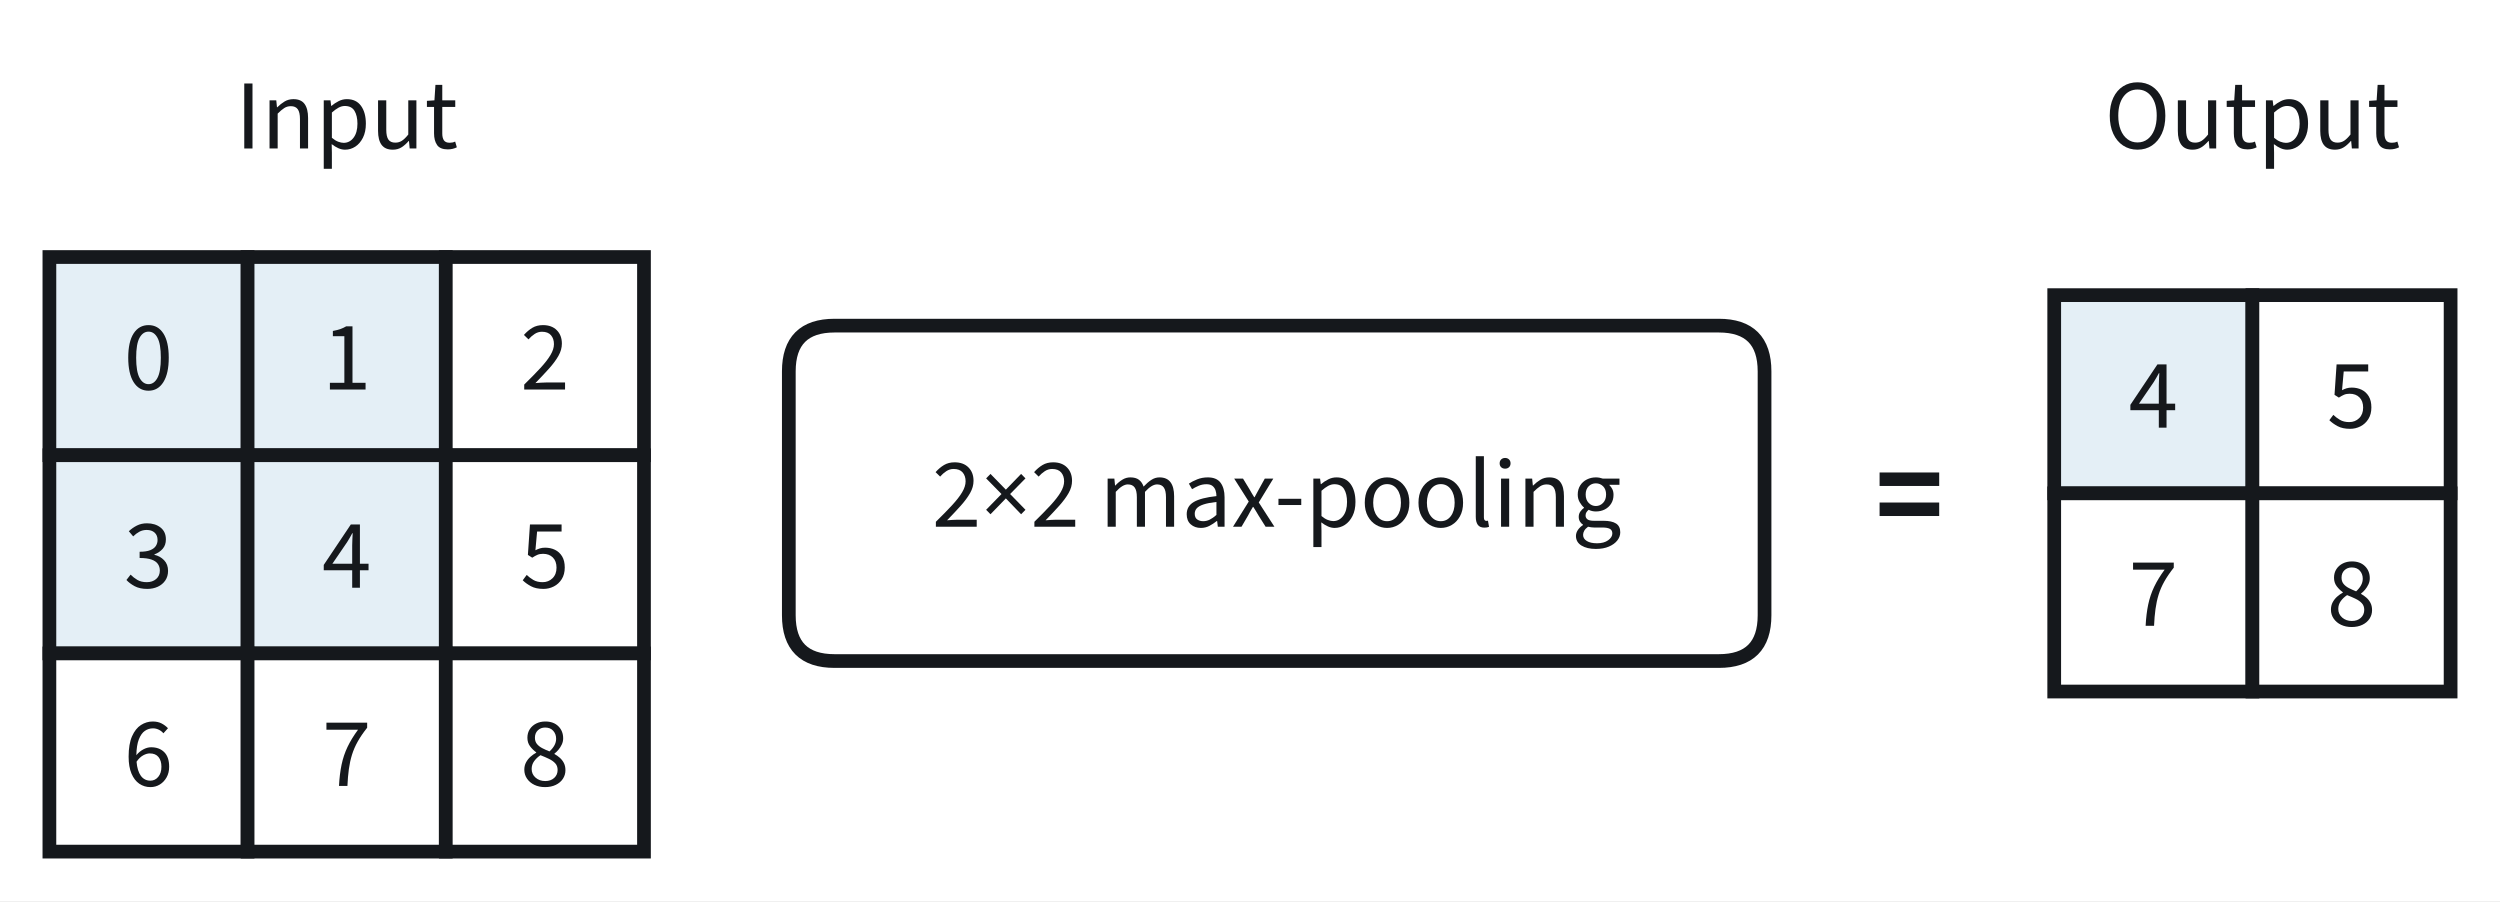
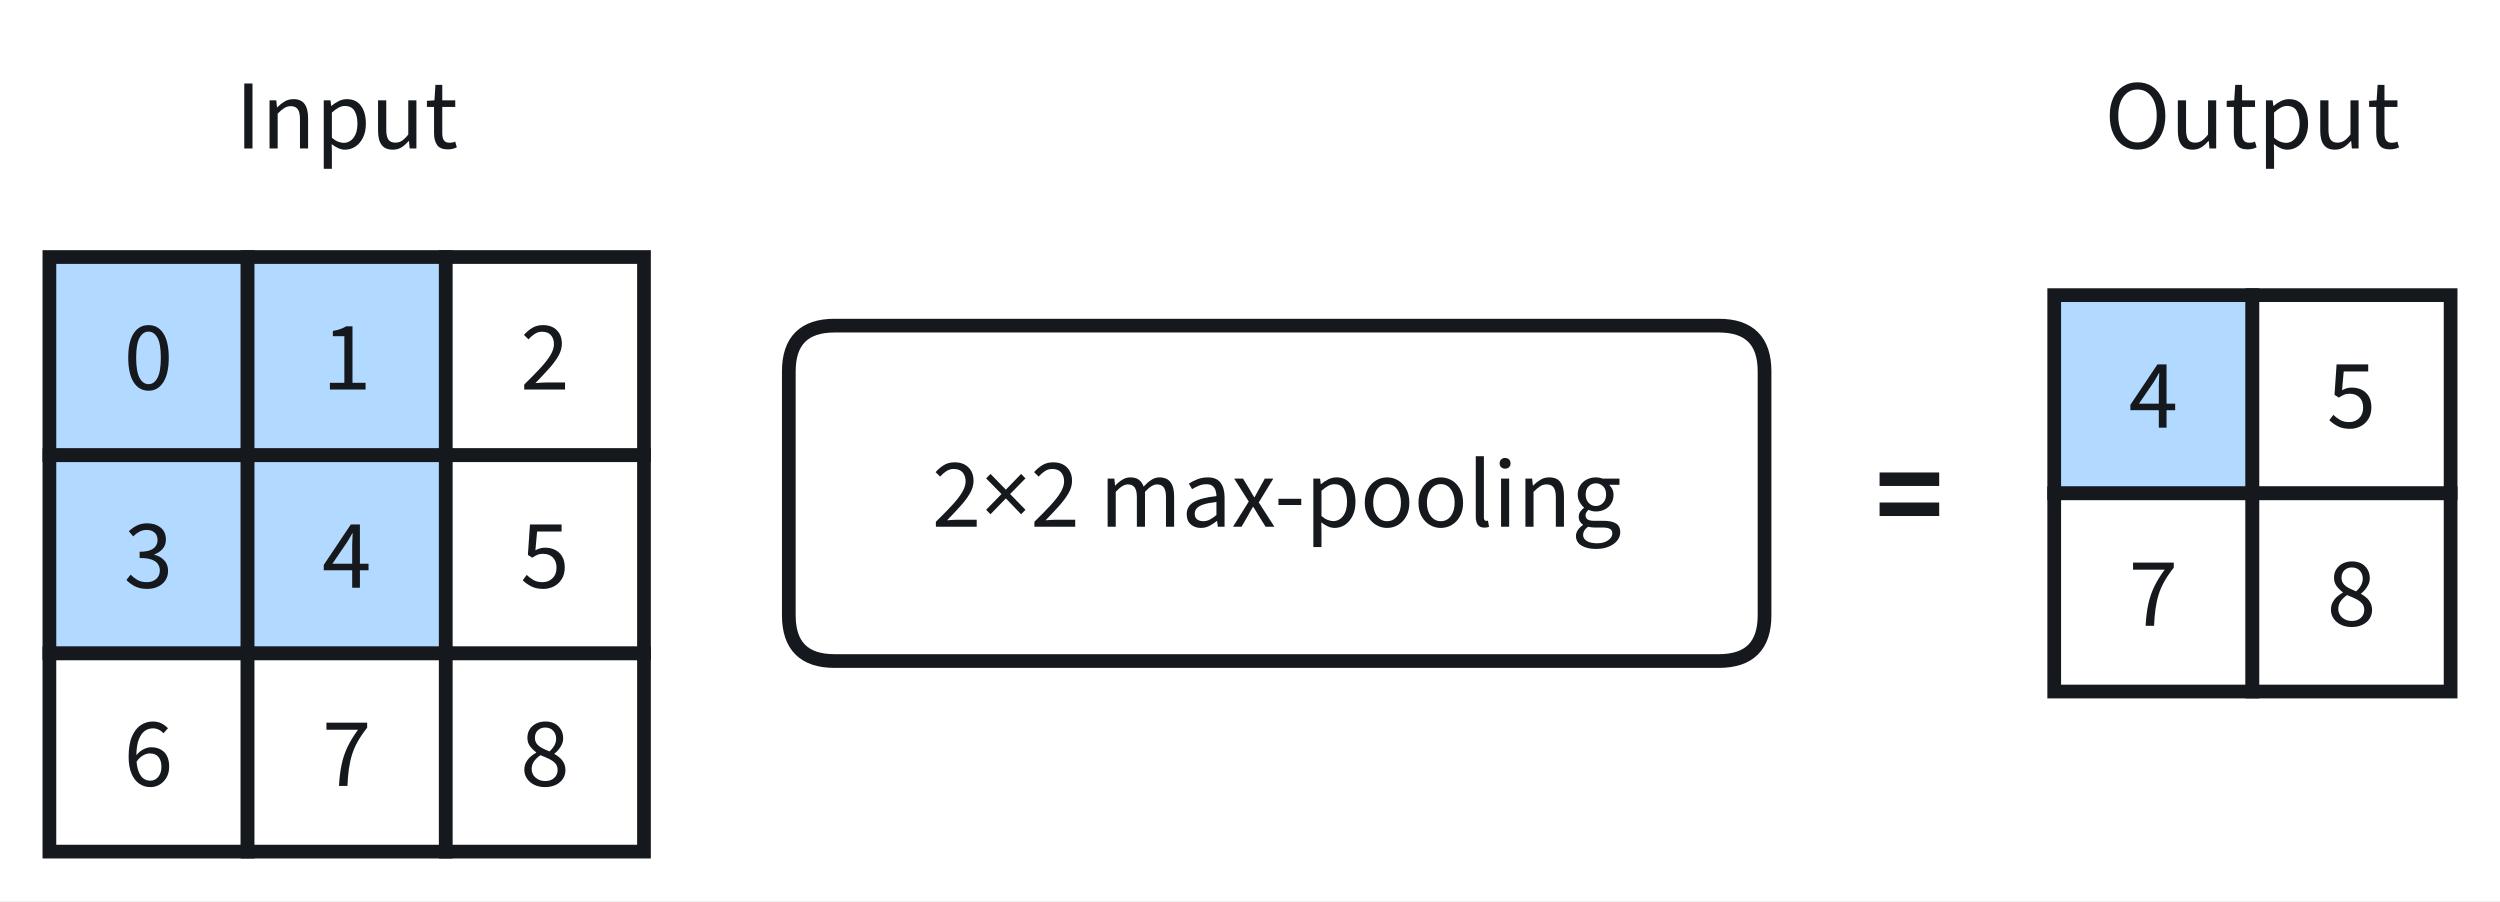
<svg xmlns="http://www.w3.org/2000/svg" xmlns:xlink="http://www.w3.org/1999/xlink" width="327.96pt" height="118.198pt" viewBox="0 0 327.96 118.198" version="1.1">
  <defs>
    <style type="text/css">*{stroke-linejoin: round; stroke-linecap: butt}</style>
  </defs>
  <g id="figure_1">
    <g id="patch_1">
      <path d="M 0 118.198  L 327.96 118.198  L 327.96 0  L 0 0  z " style="fill: #ffffff" />
    </g>
    <g id="axes_1">
      <g id="patch_2">
-         <path d="M 6.48 59.718  L 32.48 59.718  L 32.48 33.718  L 6.48 33.718  z " clip-path="url(#p1ee7c840b4)" style="fill: #e4eff6; stroke: #15181c; stroke-width: 1.8; stroke-linejoin: miter" />
+         <path d="M 6.48 59.718  L 32.48 59.718  L 32.48 33.718  L 6.48 33.718  z " clip-path="url(#p1ee7c840b4)" style="fill: #b2d9ff; stroke: #15181c; stroke-width: 1.8; stroke-linejoin: miter" />
      </g>
      <g id="patch_3">
-         <path d="M 32.48 59.718  L 58.48 59.718  L 58.48 33.718  L 32.48 33.718  z " clip-path="url(#p1ee7c840b4)" style="fill: #e4eff6; stroke: #15181c; stroke-width: 1.8; stroke-linejoin: miter" />
+         <path d="M 32.48 59.718  L 58.48 59.718  L 58.48 33.718  L 32.48 33.718  z " clip-path="url(#p1ee7c840b4)" style="fill: #b2d9ff; stroke: #15181c; stroke-width: 1.8; stroke-linejoin: miter" />
      </g>
      <g id="patch_4">
        <path d="M 58.48 59.718  L 84.48 59.718  L 84.48 33.718  L 58.48 33.718  z " clip-path="url(#p1ee7c840b4)" style="fill: #ffffff; stroke: #15181c; stroke-width: 1.8; stroke-linejoin: miter" />
      </g>
      <g id="patch_5">
-         <path d="M 6.48 85.718  L 32.48 85.718  L 32.48 59.718  L 6.48 59.718  z " clip-path="url(#p1ee7c840b4)" style="fill: #e4eff6; stroke: #15181c; stroke-width: 1.8; stroke-linejoin: miter" />
+         <path d="M 6.48 85.718  L 32.48 85.718  L 32.48 59.718  L 6.48 59.718  z " clip-path="url(#p1ee7c840b4)" style="fill: #b2d9ff; stroke: #15181c; stroke-width: 1.8; stroke-linejoin: miter" />
      </g>
      <g id="patch_6">
-         <path d="M 32.48 85.718  L 58.48 85.718  L 58.48 59.718  L 32.48 59.718  z " clip-path="url(#p1ee7c840b4)" style="fill: #e4eff6; stroke: #15181c; stroke-width: 1.8; stroke-linejoin: miter" />
+         <path d="M 32.48 85.718  L 58.48 85.718  L 58.48 59.718  L 32.48 59.718  z " clip-path="url(#p1ee7c840b4)" style="fill: #b2d9ff; stroke: #15181c; stroke-width: 1.8; stroke-linejoin: miter" />
      </g>
      <g id="patch_7">
        <path d="M 58.48 85.718  L 84.48 85.718  L 84.48 59.718  L 58.48 59.718  z " clip-path="url(#p1ee7c840b4)" style="fill: #ffffff; stroke: #15181c; stroke-width: 1.8; stroke-linejoin: miter" />
      </g>
      <g id="patch_8">
        <path d="M 6.48 111.718  L 32.48 111.718  L 32.48 85.718  L 6.48 85.718  z " clip-path="url(#p1ee7c840b4)" style="fill: #ffffff; stroke: #15181c; stroke-width: 1.8; stroke-linejoin: miter" />
      </g>
      <g id="patch_9">
        <path d="M 32.48 111.718  L 58.48 111.718  L 58.48 85.718  L 32.48 85.718  z " clip-path="url(#p1ee7c840b4)" style="fill: #ffffff; stroke: #15181c; stroke-width: 1.8; stroke-linejoin: miter" />
      </g>
      <g id="patch_10">
        <path d="M 58.48 111.718  L 84.48 111.718  L 84.48 85.718  L 58.48 85.718  z " clip-path="url(#p1ee7c840b4)" style="fill: #ffffff; stroke: #15181c; stroke-width: 1.8; stroke-linejoin: miter" />
      </g>
      <g id="patch_11">
-         <path d="M 269.48 64.718  L 295.48 64.718  L 295.48 38.718  L 269.48 38.718  z " clip-path="url(#p1ee7c840b4)" style="fill: #e4eff6; stroke: #15181c; stroke-width: 1.8; stroke-linejoin: miter" />
+         <path d="M 269.48 64.718  L 295.48 64.718  L 295.48 38.718  L 269.48 38.718  z " clip-path="url(#p1ee7c840b4)" style="fill: #b2d9ff; stroke: #15181c; stroke-width: 1.8; stroke-linejoin: miter" />
      </g>
      <g id="patch_12">
        <path d="M 295.48 64.718  L 321.48 64.718  L 321.48 38.718  L 295.48 38.718  z " clip-path="url(#p1ee7c840b4)" style="fill: #ffffff; stroke: #15181c; stroke-width: 1.8; stroke-linejoin: miter" />
      </g>
      <g id="patch_13">
        <path d="M 269.48 90.718  L 295.48 90.718  L 295.48 64.718  L 269.48 64.718  z " clip-path="url(#p1ee7c840b4)" style="fill: #ffffff; stroke: #15181c; stroke-width: 1.8; stroke-linejoin: miter" />
      </g>
      <g id="patch_14">
        <path d="M 295.48 90.718  L 321.48 90.718  L 321.48 64.718  L 295.48 64.718  z " clip-path="url(#p1ee7c840b4)" style="fill: #ffffff; stroke: #15181c; stroke-width: 1.8; stroke-linejoin: miter" />
      </g>
      <g id="text_1">
        <g style="fill: #15181c" transform="translate(16.2493 51.099) scale(0.13 -0.13)">
          <defs>
            <path id="SourceSans3-Regular-535" d="M 1594 -77  Q 979 -77 630 476  Q 282 1030 282 2054  Q 282 3085 630 3622  Q 979 4160 1594 4160  Q 2202 4160 2550 3622  Q 2899 3085 2899 2054  Q 2899 1030 2550 476  Q 2202 -77 1594 -77  z M 1594 346  Q 1952 346 2169 752  Q 2387 1158 2387 2054  Q 2387 2950 2169 3344  Q 1952 3738 1594 3738  Q 1235 3738 1014 3344  Q 794 2950 794 2054  Q 794 1158 1014 752  Q 1235 346 1594 346  z " transform="scale(0.015625)" />
          </defs>
          <use xlink:href="#SourceSans3-Regular-535" />
        </g>
      </g>
      <g id="text_2">
        <g style="fill: #15181c" transform="translate(42.2493 51.099) scale(0.13 -0.13)">
          <defs>
            <path id="SourceSans3-Regular-536" d="M 506 0  L 506 435  L 1440 435  L 1440 3443  L 698 3443  L 698 3782  Q 979 3834 1187 3907  Q 1395 3981 1562 4083  L 1965 4083  L 1965 435  L 2810 435  L 2810 0  L 506 0  z " transform="scale(0.015625)" />
          </defs>
          <use xlink:href="#SourceSans3-Regular-536" />
        </g>
      </g>
      <g id="text_3">
        <g style="fill: #15181c" transform="translate(68.2493 51.099) scale(0.13 -0.13)">
          <defs>
            <path id="SourceSans3-Regular-537" d="M 256 0  L 256 320  Q 870 922 1299 1386  Q 1728 1850 1952 2227  Q 2176 2605 2176 2931  Q 2176 3283 1984 3507  Q 1792 3731 1402 3731  Q 1146 3731 928 3587  Q 710 3443 531 3238  L 237 3526  Q 493 3814 784 3987  Q 1075 4160 1466 4160  Q 2035 4160 2361 3830  Q 2688 3501 2688 2963  Q 2688 2566 2467 2176  Q 2246 1786 1862 1357  Q 1478 928 979 416  Q 1146 429 1325 441  Q 1504 454 1664 454  L 2893 454  L 2893 0  L 256 0  z " transform="scale(0.015625)" />
          </defs>
          <use xlink:href="#SourceSans3-Regular-537" />
        </g>
      </g>
      <g id="text_4">
        <g style="fill: #15181c" transform="translate(16.2493 77.099) scale(0.13 -0.13)">
          <defs>
            <path id="SourceSans3-Regular-538" d="M 1510 -77  Q 1024 -77 697 99  Q 371 275 166 499  L 435 845  Q 621 653 870 505  Q 1120 358 1478 358  Q 1850 358 2086 563  Q 2323 768 2323 1107  Q 2323 1350 2198 1532  Q 2074 1715 1789 1817  Q 1504 1920 1018 1920  L 1018 2323  Q 1453 2323 1705 2425  Q 1958 2528 2067 2701  Q 2176 2874 2176 3085  Q 2176 3386 1987 3558  Q 1798 3731 1472 3731  Q 1216 3731 1001 3616  Q 787 3501 602 3315  L 320 3648  Q 557 3872 845 4016  Q 1133 4160 1491 4160  Q 2022 4160 2368 3888  Q 2714 3616 2714 3123  Q 2714 2752 2509 2515  Q 2304 2278 1971 2150  L 1971 2125  Q 2342 2042 2598 1776  Q 2854 1510 2854 1088  Q 2854 730 2675 467  Q 2496 205 2192 64  Q 1888 -77 1510 -77  z " transform="scale(0.015625)" />
          </defs>
          <use xlink:href="#SourceSans3-Regular-538" />
        </g>
      </g>
      <g id="text_5">
        <g style="fill: #15181c" transform="translate(42.2493 77.099) scale(0.13 -0.13)">
          <defs>
            <path id="SourceSans3-Regular-539" d="M 666 1549  L 1946 1549  L 1946 2733  Q 1946 2899 1958 3129  Q 1971 3360 1978 3520  L 1952 3520  Q 1875 3373 1792 3232  Q 1709 3091 1619 2944  L 666 1549  z M 1946 0  L 1946 1126  L 109 1126  L 109 1472  L 1856 4083  L 2445 4083  L 2445 1549  L 3002 1549  L 3002 1126  L 2445 1126  L 2445 0  L 1946 0  z " transform="scale(0.015625)" />
          </defs>
          <use xlink:href="#SourceSans3-Regular-539" />
        </g>
      </g>
      <g id="text_6">
        <g style="fill: #15181c" transform="translate(68.2493 77.099) scale(0.13 -0.13)">
          <defs>
            <path id="SourceSans3-Regular-53a" d="M 1498 -77  Q 1011 -77 691 96  Q 371 269 160 480  L 416 826  Q 602 646 845 502  Q 1088 358 1446 358  Q 1824 358 2083 611  Q 2342 864 2342 1293  Q 2342 1715 2105 1952  Q 1869 2189 1472 2189  Q 1261 2189 1110 2125  Q 960 2061 774 1939  L 493 2118  L 627 4083  L 2669 4083  L 2669 3629  L 1088 3629  L 979 2419  Q 1126 2496 1273 2541  Q 1421 2586 1606 2586  Q 1958 2586 2243 2448  Q 2528 2310 2701 2028  Q 2874 1747 2874 1306  Q 2874 864 2678 553  Q 2483 243 2169 83  Q 1856 -77 1498 -77  z " transform="scale(0.015625)" />
          </defs>
          <use xlink:href="#SourceSans3-Regular-53a" />
        </g>
      </g>
      <g id="text_7">
        <g style="fill: #15181c" transform="translate(16.2493 103.099) scale(0.13 -0.13)">
          <defs>
            <path id="SourceSans3-Regular-53b" d="M 1670 2099  Q 1472 2099 1241 1971  Q 1011 1843 819 1562  Q 870 966 1097 652  Q 1325 339 1715 339  Q 2016 339 2221 585  Q 2426 832 2426 1235  Q 2426 1632 2237 1865  Q 2048 2099 1670 2099  z M 1715 -77  Q 1318 -77 998 140  Q 678 358 492 796  Q 307 1235 307 1888  Q 307 2707 528 3206  Q 749 3706 1104 3933  Q 1459 4160 1862 4160  Q 2195 4160 2435 4035  Q 2675 3910 2848 3725  L 2554 3398  Q 2432 3546 2253 3632  Q 2074 3718 1882 3718  Q 1594 3718 1357 3555  Q 1120 3392 969 3011  Q 819 2630 806 1984  Q 998 2221 1254 2358  Q 1510 2496 1760 2496  Q 2291 2496 2608 2179  Q 2925 1862 2925 1235  Q 2925 845 2758 550  Q 2592 256 2320 89  Q 2048 -77 1715 -77  z " transform="scale(0.015625)" />
          </defs>
          <use xlink:href="#SourceSans3-Regular-53b" />
        </g>
      </g>
      <g id="text_8">
        <g style="fill: #15181c" transform="translate(42.2493 103.099) scale(0.13 -0.13)">
          <defs>
            <path id="SourceSans3-Regular-53c" d="M 1094 0  Q 1133 768 1261 1376  Q 1389 1984 1648 2525  Q 1907 3066 2323 3629  L 282 3629  L 282 4083  L 2912 4083  L 2912 3757  Q 2541 3290 2304 2867  Q 2067 2445 1932 2009  Q 1798 1574 1731 1084  Q 1664 595 1638 0  L 1094 0  z " transform="scale(0.015625)" />
          </defs>
          <use xlink:href="#SourceSans3-Regular-53c" />
        </g>
      </g>
      <g id="text_9">
        <g style="fill: #15181c" transform="translate(68.2493 103.099) scale(0.13 -0.13)">
          <defs>
            <path id="SourceSans3-Regular-53d" d="M 1600 -77  Q 1216 -77 915 67  Q 614 211 438 467  Q 262 723 262 1043  Q 262 1312 374 1520  Q 486 1728 662 1885  Q 838 2042 1030 2144  L 1030 2170  Q 806 2330 633 2560  Q 461 2790 461 3110  Q 461 3424 614 3661  Q 768 3898 1030 4029  Q 1293 4160 1619 4160  Q 2150 4160 2460 3853  Q 2771 3546 2771 3072  Q 2771 2861 2681 2672  Q 2592 2483 2464 2332  Q 2336 2182 2208 2086  L 2208 2061  Q 2394 1958 2554 1817  Q 2714 1677 2816 1481  Q 2918 1286 2918 1011  Q 2918 710 2755 460  Q 2592 211 2294 67  Q 1997 -77 1600 -77  z M 1888 2227  Q 2093 2413 2205 2617  Q 2317 2822 2317 3046  Q 2317 3347 2131 3558  Q 1946 3770 1606 3770  Q 1325 3770 1136 3590  Q 947 3411 947 3110  Q 947 2867 1078 2707  Q 1210 2547 1427 2435  Q 1645 2323 1888 2227  z M 1613 314  Q 1971 314 2192 515  Q 2413 717 2413 1030  Q 2413 1293 2259 1459  Q 2106 1626 1853 1747  Q 1600 1869 1306 1984  Q 1062 1824 899 1600  Q 736 1376 736 1094  Q 736 755 989 534  Q 1242 314 1613 314  z " transform="scale(0.015625)" />
          </defs>
          <use xlink:href="#SourceSans3-Regular-53d" />
        </g>
      </g>
      <g id="text_10">
        <g style="fill: #15181c" transform="translate(30.8743 19.48) scale(0.13 -0.13)">
          <defs>
            <path id="SourceSans3-Regular-a" d="M 576 0  L 576 4198  L 1107 4198  L 1107 0  L 576 0  z " transform="scale(0.015625)" />
            <path id="SourceSans3-Regular-29" d="M 525 0  L 525 3110  L 960 3110  L 1005 2662  L 1024 2662  Q 1248 2886 1497 3036  Q 1747 3187 2067 3187  Q 2560 3187 2787 2876  Q 3014 2566 3014 1971  L 3014 0  L 2490 0  L 2490 1901  Q 2490 2336 2349 2534  Q 2208 2733 1901 2733  Q 1664 2733 1475 2611  Q 1286 2490 1050 2253  L 1050 0  L 525 0  z " transform="scale(0.015625)" />
            <path id="SourceSans3-Regular-2b" d="M 525 -1312  L 525 3110  L 960 3110  L 1005 2752  L 1024 2752  Q 1235 2931 1488 3059  Q 1741 3187 2016 3187  Q 2618 3187 2931 2755  Q 3245 2323 3245 1600  Q 3245 1075 3056 697  Q 2867 320 2563 121  Q 2259 -77 1901 -77  Q 1683 -77 1468 19  Q 1254 115 1037 282  L 1050 -262  L 1050 -1312  L 525 -1312  z M 1811 365  Q 2195 365 2448 694  Q 2701 1024 2701 1600  Q 2701 2112 2512 2429  Q 2323 2746 1882 2746  Q 1683 2746 1481 2637  Q 1280 2528 1050 2323  L 1050 691  Q 1261 512 1459 438  Q 1658 365 1811 365  z " transform="scale(0.015625)" />
            <path id="SourceSans3-Regular-30" d="M 1434 -77  Q 941 -77 710 233  Q 480 544 480 1139  L 480 3110  L 1011 3110  L 1011 1210  Q 1011 774 1148 576  Q 1286 378 1594 378  Q 1837 378 2025 502  Q 2214 627 2432 902  L 2432 3110  L 2957 3110  L 2957 0  L 2522 0  L 2477 486  L 2458 486  Q 2240 230 1997 76  Q 1754 -77 1434 -77  z " transform="scale(0.015625)" />
            <path id="SourceSans3-Regular-2f" d="M 1504 -58  Q 1005 -58 809 227  Q 614 512 614 979  L 614 2682  L 154 2682  L 154 3078  L 640 3110  L 704 4109  L 1146 4109  L 1146 3110  L 1984 3110  L 1984 2682  L 1146 2682  L 1146 966  Q 1146 685 1251 528  Q 1357 371 1626 371  Q 1709 371 1798 387  Q 1888 403 1978 448  L 2086 77  Q 1965 13 1814 -22  Q 1664 -58 1504 -58  z " transform="scale(0.015625)" />
          </defs>
          <use xlink:href="#SourceSans3-Regular-a" />
          <use xlink:href="#SourceSans3-Regular-29" transform="translate(26.29688 0)" />
          <use xlink:href="#SourceSans3-Regular-2b" transform="translate(81 0)" />
          <use xlink:href="#SourceSans3-Regular-30" transform="translate(136.5 0)" />
          <use xlink:href="#SourceSans3-Regular-2f" transform="translate(190.9062 0)" />
        </g>
      </g>
      <g id="patch_15">
        <path d="M 109.48 86.718  L 225.48 86.718  Q 231.48 86.718 231.48 80.718  L 231.48 48.718  Q 231.48 42.718 225.48 42.718  L 109.48 42.718  Q 103.48 42.718 103.48 48.718  L 103.48 80.718  Q 103.48 86.718 109.48 86.718  z " clip-path="url(#p1ee7c840b4)" style="fill: #ffffff; stroke: #15181c; stroke-width: 1.8; stroke-linejoin: miter" />
      </g>
      <g id="text_11">
        <g style="fill: #15181c" transform="translate(279.2493 56.099) scale(0.13 -0.13)">
          <use xlink:href="#SourceSans3-Regular-539" />
        </g>
      </g>
      <g id="text_12">
        <g style="fill: #15181c" transform="translate(305.2493 56.099) scale(0.13 -0.13)">
          <use xlink:href="#SourceSans3-Regular-53a" />
        </g>
      </g>
      <g id="text_13">
        <g style="fill: #15181c" transform="translate(279.2493 82.099) scale(0.13 -0.13)">
          <use xlink:href="#SourceSans3-Regular-53c" />
        </g>
      </g>
      <g id="text_14">
        <g style="fill: #15181c" transform="translate(305.2493 82.099) scale(0.13 -0.13)">
          <use xlink:href="#SourceSans3-Regular-53d" />
        </g>
      </g>
      <g id="text_15">
        <g style="fill: #15181c" transform="translate(276.0897 19.48) scale(0.13 -0.13)">
          <defs>
            <path id="SourceSans3-Regular-10" d="M 2125 -77  Q 1600 -77 1193 192  Q 787 461 560 953  Q 333 1446 333 2118  Q 333 2790 560 3273  Q 787 3757 1193 4016  Q 1600 4275 2125 4275  Q 2656 4275 3059 4016  Q 3462 3757 3692 3273  Q 3923 2790 3923 2118  Q 3923 1446 3692 953  Q 3462 461 3059 192  Q 2656 -77 2125 -77  z M 2125 390  Q 2502 390 2780 604  Q 3059 819 3212 1206  Q 3366 1594 3366 2118  Q 3366 2899 3027 3353  Q 2688 3808 2125 3808  Q 1562 3808 1222 3353  Q 883 2899 883 2118  Q 883 1594 1036 1206  Q 1190 819 1472 604  Q 1754 390 2125 390  z " transform="scale(0.015625)" />
          </defs>
          <use xlink:href="#SourceSans3-Regular-10" />
          <use xlink:href="#SourceSans3-Regular-30" transform="translate(66.40625 0)" />
          <use xlink:href="#SourceSans3-Regular-2f" transform="translate(120.8125 0)" />
          <use xlink:href="#SourceSans3-Regular-2b" transform="translate(154.6094 0)" />
          <use xlink:href="#SourceSans3-Regular-30" transform="translate(210.1094 0)" />
          <use xlink:href="#SourceSans3-Regular-2f" transform="translate(264.5156 0)" />
        </g>
      </g>
      <g id="text_16">
        <g style="fill: #15181c" transform="translate(122.2522 69.099) scale(0.13 -0.13)">
          <defs>
            <path id="SourceSans3-Regular-874" d="M 602 806  L 320 1094  L 1312 2112  L 320 3123  L 602 3411  L 1594 2394  L 2579 3411  L 2861 3123  L 1869 2112  L 2861 1094  L 2579 806  L 1594 1830  L 602 806  z " transform="scale(0.015625)" />
            <path id="SourceSans3-Regular-1" transform="scale(0.015625)" />
            <path id="SourceSans3-Regular-28" d="M 525 0  L 525 3110  L 960 3110  L 1005 2662  L 1024 2662  Q 1229 2886 1472 3036  Q 1715 3187 1990 3187  Q 2349 3187 2550 3030  Q 2752 2874 2848 2592  Q 3091 2854 3340 3020  Q 3590 3187 3872 3187  Q 4352 3187 4585 2876  Q 4819 2566 4819 1971  L 4819 0  L 4294 0  L 4294 1901  Q 4294 2336 4153 2534  Q 4013 2733 3718 2733  Q 3373 2733 2938 2253  L 2938 0  L 2413 0  L 2413 1901  Q 2413 2336 2272 2534  Q 2131 2733 1830 2733  Q 1485 2733 1050 2253  L 1050 0  L 525 0  z " transform="scale(0.015625)" />
            <path id="SourceSans3-Regular-1c" d="M 1242 -77  Q 851 -77 588 153  Q 326 384 326 806  Q 326 1331 787 1600  Q 1248 1869 2246 1978  Q 2246 2176 2188 2349  Q 2131 2522 1993 2634  Q 1856 2746 1600 2746  Q 1331 2746 1094 2643  Q 858 2541 672 2426  L 467 2784  Q 685 2931 1001 3059  Q 1318 3187 1690 3187  Q 2259 3187 2515 2838  Q 2771 2490 2771 1907  L 2771 0  L 2336 0  L 2291 371  L 2272 371  Q 2042 186 1789 54  Q 1536 -77 1242 -77  z M 1389 358  Q 1613 358 1817 460  Q 2022 563 2246 762  L 2246 1600  Q 1722 1542 1414 1440  Q 1107 1338 976 1190  Q 845 1043 845 838  Q 845 582 1005 470  Q 1165 358 1389 358  z " transform="scale(0.015625)" />
            <path id="SourceSans3-Regular-33" d="M 90 0  L 1107 1626  L 166 3110  L 736 3110  L 1152 2426  Q 1222 2304 1299 2169  Q 1376 2035 1459 1907  L 1485 1907  Q 1555 2035 1625 2169  Q 1696 2304 1766 2426  L 2144 3110  L 2694 3110  L 1754 1568  L 2765 0  L 2195 0  L 1741 723  Q 1658 864 1574 1005  Q 1491 1146 1402 1280  L 1376 1280  Q 1293 1146 1216 1008  Q 1139 870 1062 723  L 640 0  L 90 0  z " transform="scale(0.015625)" />
            <path id="SourceSans3-Regular-587" d="M 262 1402  L 262 1805  L 1734 1805  L 1734 1402  L 262 1402  z " transform="scale(0.015625)" />
            <path id="SourceSans3-Regular-2a" d="M 1734 -77  Q 1357 -77 1027 115  Q 698 307 496 672  Q 294 1037 294 1549  Q 294 2074 496 2438  Q 698 2803 1027 2995  Q 1357 3187 1734 3187  Q 2118 3187 2444 2995  Q 2771 2803 2972 2438  Q 3174 2074 3174 1549  Q 3174 1037 2972 672  Q 2771 307 2444 115  Q 2118 -77 1734 -77  z M 1734 358  Q 2138 358 2384 688  Q 2630 1018 2630 1549  Q 2630 2086 2384 2419  Q 2138 2752 1734 2752  Q 1338 2752 1088 2419  Q 838 2086 838 1549  Q 838 1018 1088 688  Q 1338 358 1734 358  z " transform="scale(0.015625)" />
            <path id="SourceSans3-Regular-27" d="M 1082 -58  Q 787 -58 656 124  Q 525 307 525 640  L 525 4557  L 1050 4557  L 1050 602  Q 1050 480 1094 429  Q 1139 378 1203 378  Q 1229 378 1251 381  Q 1274 384 1312 390  L 1382 -6  Q 1267 -58 1082 -58  z " transform="scale(0.015625)" />
            <path id="SourceSans3-Regular-24" d="M 525 0  L 525 3110  L 1050 3110  L 1050 0  L 525 0  z M 787 3750  Q 633 3750 534 3843  Q 435 3936 435 4096  Q 435 4250 534 4346  Q 633 4442 787 4442  Q 941 4442 1040 4346  Q 1139 4250 1139 4096  Q 1139 3936 1040 3843  Q 941 3750 787 3750  z " transform="scale(0.015625)" />
            <path id="SourceSans3-Regular-22" d="M 1574 -1434  Q 1005 -1434 646 -1216  Q 288 -998 288 -595  Q 288 -397 409 -214  Q 531 -32 742 109  L 742 134  Q 627 205 547 333  Q 467 461 467 640  Q 467 838 576 985  Q 685 1133 806 1216  L 806 1242  Q 653 1370 528 1587  Q 403 1805 403 2080  Q 403 2419 563 2668  Q 723 2918 992 3052  Q 1261 3187 1574 3187  Q 1702 3187 1817 3164  Q 1933 3142 2016 3110  L 3098 3110  L 3098 2707  L 2451 2707  L 2451 2682  Q 2560 2579 2637 2425  Q 2714 2272 2714 2061  Q 2714 1734 2560 1491  Q 2406 1248 2150 1117  Q 1894 986 1574 986  Q 1325 986 1107 1094  Q 1024 1024 966 937  Q 909 851 909 723  Q 909 576 1027 480  Q 1146 384 1459 384  L 2061 384  Q 2605 384 2877 208  Q 3149 32 3149 -358  Q 3149 -646 2957 -889  Q 2765 -1133 2413 -1283  Q 2061 -1434 1574 -1434  z M 1574 1338  Q 1843 1338 2038 1539  Q 2234 1741 2234 2080  Q 2234 2419 2042 2611  Q 1850 2803 1574 2803  Q 1299 2803 1107 2611  Q 915 2419 915 2080  Q 915 1741 1110 1539  Q 1306 1338 1574 1338  z M 1651 -1069  Q 2099 -1069 2368 -873  Q 2637 -678 2637 -435  Q 2637 -218 2473 -134  Q 2310 -51 2010 -51  L 1472 -51  Q 1382 -51 1276 -38  Q 1171 -26 1069 0  Q 902 -122 825 -256  Q 749 -390 749 -525  Q 749 -774 989 -921  Q 1229 -1069 1651 -1069  z " transform="scale(0.015625)" />
          </defs>
          <use xlink:href="#SourceSans3-Regular-537" />
          <use xlink:href="#SourceSans3-Regular-874" transform="translate(49.70312 0)" />
          <use xlink:href="#SourceSans3-Regular-537" transform="translate(99.40625 0)" />
          <use xlink:href="#SourceSans3-Regular-1" transform="translate(149.1094 0)" />
          <use xlink:href="#SourceSans3-Regular-28" transform="translate(169.1094 0)" />
          <use xlink:href="#SourceSans3-Regular-1c" transform="translate(252.0156 0)" />
          <use xlink:href="#SourceSans3-Regular-33" transform="translate(302.4219 0)" />
          <use xlink:href="#SourceSans3-Regular-587" transform="translate(345.6094 0)" />
          <use xlink:href="#SourceSans3-Regular-2b" transform="translate(376.7031 0)" />
          <use xlink:href="#SourceSans3-Regular-2a" transform="translate(432.2031 0)" />
          <use xlink:href="#SourceSans3-Regular-2a" transform="translate(486.4062 0)" />
          <use xlink:href="#SourceSans3-Regular-27" transform="translate(540.6094 0)" />
          <use xlink:href="#SourceSans3-Regular-24" transform="translate(566.1094 0)" />
          <use xlink:href="#SourceSans3-Regular-29" transform="translate(590.7031 0)" />
          <use xlink:href="#SourceSans3-Regular-22" transform="translate(645.4062 0)" />
        </g>
      </g>
      <g id="text_17">
        <g style="fill: #15181c" transform="translate(245.9923 70.447) scale(0.17 -0.17)">
          <defs>
            <path id="SourceSans3-Bold-877" d="M 218 2521  L 218 3187  L 3162 3187  L 3162 2521  L 218 2521  z M 218 1037  L 218 1703  L 3162 1703  L 3162 1037  L 218 1037  z " transform="scale(0.015625)" />
          </defs>
          <use xlink:href="#SourceSans3-Bold-877" />
        </g>
      </g>
    </g>
  </g>
  <defs>
    <clipPath id="p1ee7c840b4">
      <rect x="-13.52" y="-8.282" width="400" height="140" />
    </clipPath>
  </defs>
</svg>
